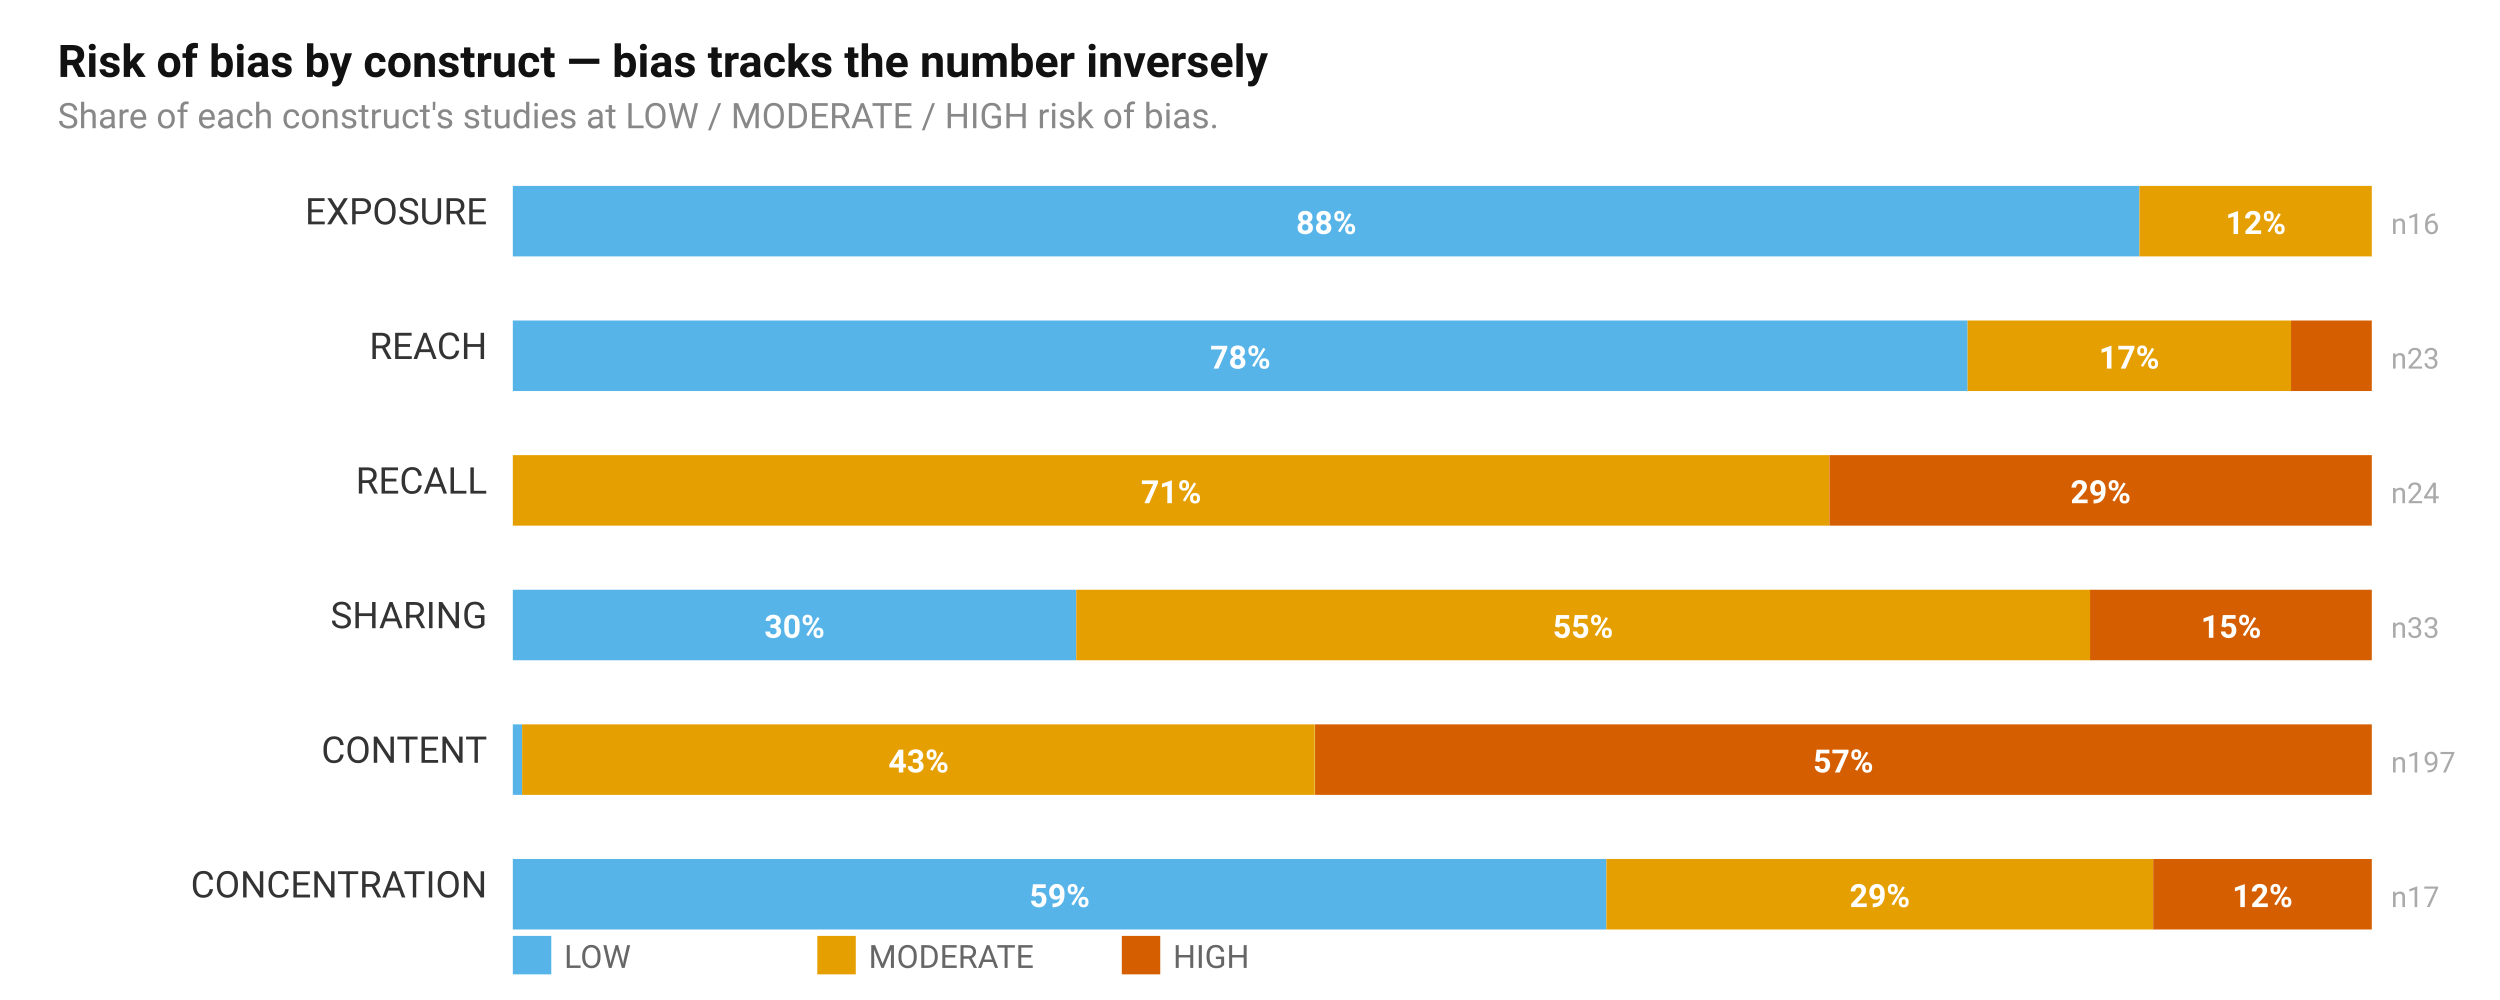
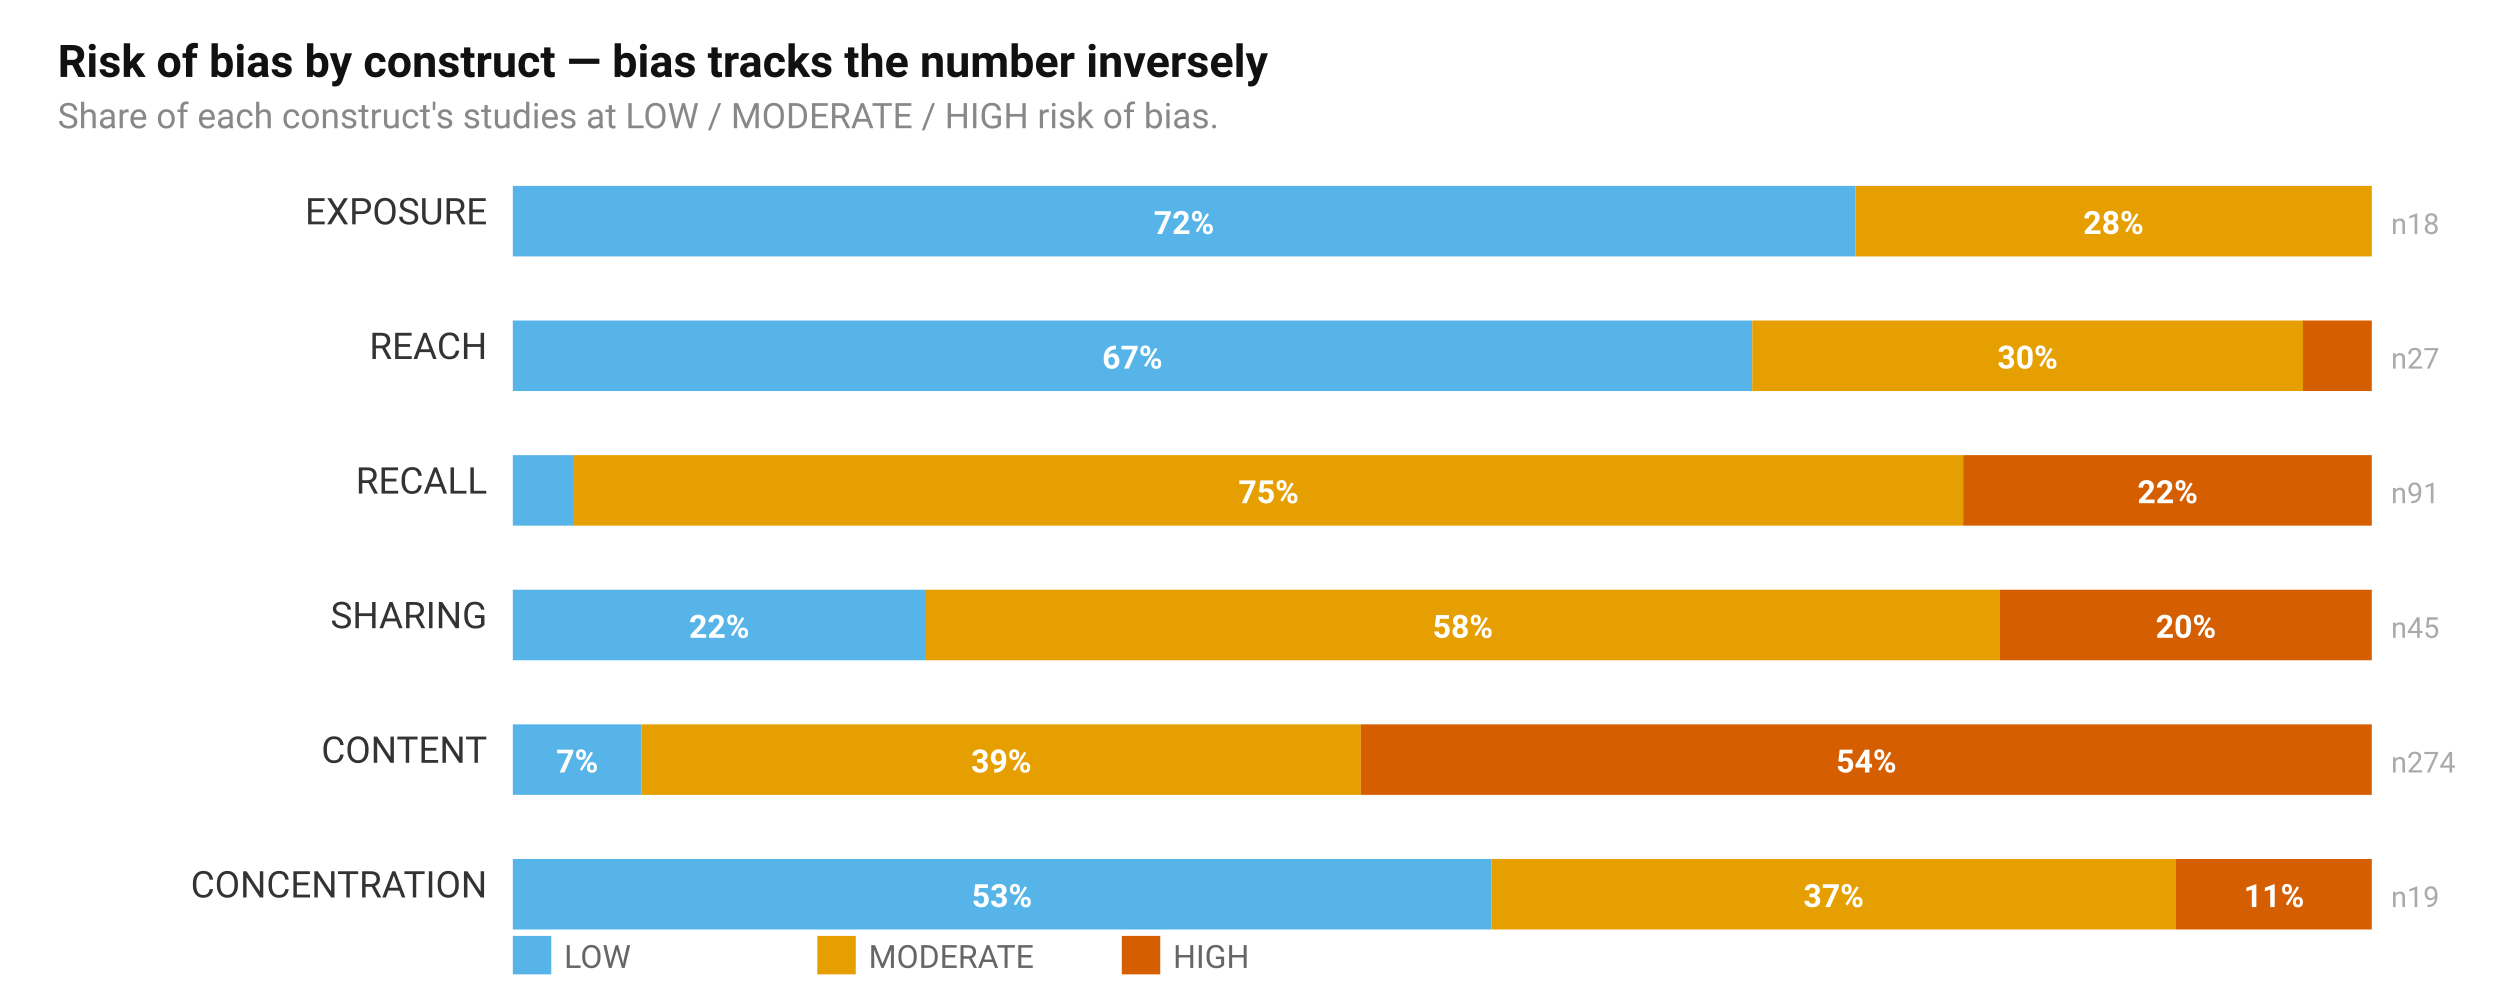
<svg xmlns="http://www.w3.org/2000/svg" viewBox="0 0 780 312" font-family="-apple-system,Segoe UI,Roboto,sans-serif" width="780" height="312">
  <rect width="780" height="312" fill="#fff" />
  <text x="18.0" y="24.0" font-size="14" text-anchor="start" fill="#111" font-weight="bold">Risk of bias by construct — bias tracks the number inversely</text>
  <text x="18.0" y="40.0" font-size="11" text-anchor="start" fill="#888" font-weight="normal">Share of each construct's studies at LOW / MODERATE / HIGH risk of bias.</text>
  <text x="152.0" y="70.0" font-size="11.5" text-anchor="end" fill="#333" font-weight="normal">EXPOSURE</text>
-   <rect x="160.0" y="58.0" width="507.5" height="22.0" fill="#56B4E9" />
-   <text x="413.8" y="73.0" font-size="10" text-anchor="middle" fill="#fff" font-weight="bold">88%</text>
-   <rect x="667.5" y="58.0" width="72.5" height="22.0" fill="#E69F00" />
-   <text x="703.8" y="73.0" font-size="10" text-anchor="middle" fill="#fff" font-weight="bold">12%</text>
-   <text x="746.0" y="73.0" font-size="9" text-anchor="start" fill="#aaa" font-weight="normal">n16</text>
+   <rect x="160.0" y="58.0" width="418.9" height="22.0" fill="#56B4E9" />
+   <text x="369.4" y="73.0" font-size="10" text-anchor="middle" fill="#fff" font-weight="bold">72%</text>
+   <rect x="578.9" y="58.0" width="161.1" height="22.0" fill="#E69F00" />
+   <text x="659.4" y="73.0" font-size="10" text-anchor="middle" fill="#fff" font-weight="bold">28%</text>
+   <text x="746.0" y="73.0" font-size="9" text-anchor="start" fill="#aaa" font-weight="normal">n18</text>
  <text x="152.0" y="112.0" font-size="11.5" text-anchor="end" fill="#333" font-weight="normal">REACH</text>
-   <rect x="160.0" y="100.0" width="453.9" height="22.0" fill="#56B4E9" />
-   <text x="387.0" y="115.0" font-size="10" text-anchor="middle" fill="#fff" font-weight="bold">78%</text>
-   <rect x="613.9" y="100.0" width="100.9" height="22.0" fill="#E69F00" />
-   <text x="664.3" y="115.0" font-size="10" text-anchor="middle" fill="#fff" font-weight="bold">17%</text>
-   <rect x="714.8" y="100.0" width="25.2" height="22.0" fill="#D55E00" />
-   <text x="746.0" y="115.0" font-size="9" text-anchor="start" fill="#aaa" font-weight="normal">n23</text>
+   <rect x="160.0" y="100.0" width="386.7" height="22.0" fill="#56B4E9" />
+   <text x="353.3" y="115.0" font-size="10" text-anchor="middle" fill="#fff" font-weight="bold">67%</text>
+   <rect x="546.7" y="100.0" width="171.9" height="22.0" fill="#E69F00" />
+   <text x="632.6" y="115.0" font-size="10" text-anchor="middle" fill="#fff" font-weight="bold">30%</text>
+   <rect x="718.5" y="100.0" width="21.5" height="22.0" fill="#D55E00" />
+   <text x="746.0" y="115.0" font-size="9" text-anchor="start" fill="#aaa" font-weight="normal">n27</text>
  <text x="152.0" y="154.0" font-size="11.5" text-anchor="end" fill="#333" font-weight="normal">RECALL</text>
-   <rect x="160.0" y="142.0" width="410.8" height="22.0" fill="#E69F00" />
-   <text x="365.4" y="157.0" font-size="10" text-anchor="middle" fill="#fff" font-weight="bold">71%</text>
-   <rect x="570.8" y="142.0" width="169.2" height="22.0" fill="#D55E00" />
-   <text x="655.4" y="157.0" font-size="10" text-anchor="middle" fill="#fff" font-weight="bold">29%</text>
-   <text x="746.0" y="157.0" font-size="9" text-anchor="start" fill="#aaa" font-weight="normal">n24</text>
+   <rect x="160.0" y="142.0" width="19.1" height="22.0" fill="#56B4E9" />
+   <rect x="179.1" y="142.0" width="433.4" height="22.0" fill="#E69F00" />
+   <text x="395.8" y="157.0" font-size="10" text-anchor="middle" fill="#fff" font-weight="bold">75%</text>
+   <rect x="612.5" y="142.0" width="127.5" height="22.0" fill="#D55E00" />
+   <text x="676.3" y="157.0" font-size="10" text-anchor="middle" fill="#fff" font-weight="bold">22%</text>
+   <text x="746.0" y="157.0" font-size="9" text-anchor="start" fill="#aaa" font-weight="normal">n91</text>
  <text x="152.0" y="196.0" font-size="11.5" text-anchor="end" fill="#333" font-weight="normal">SHARING</text>
-   <rect x="160.0" y="184.0" width="175.8" height="22.0" fill="#56B4E9" />
-   <text x="247.9" y="199.0" font-size="10" text-anchor="middle" fill="#fff" font-weight="bold">30%</text>
-   <rect x="335.8" y="184.0" width="316.4" height="22.0" fill="#E69F00" />
-   <text x="493.9" y="199.0" font-size="10" text-anchor="middle" fill="#fff" font-weight="bold">55%</text>
-   <rect x="652.1" y="184.0" width="87.9" height="22.0" fill="#D55E00" />
-   <text x="696.1" y="199.0" font-size="10" text-anchor="middle" fill="#fff" font-weight="bold">15%</text>
-   <text x="746.0" y="199.0" font-size="9" text-anchor="start" fill="#aaa" font-weight="normal">n33</text>
+   <rect x="160.0" y="184.0" width="128.9" height="22.0" fill="#56B4E9" />
+   <text x="224.4" y="199.0" font-size="10" text-anchor="middle" fill="#fff" font-weight="bold">22%</text>
+   <rect x="288.9" y="184.0" width="335.1" height="22.0" fill="#E69F00" />
+   <text x="456.4" y="199.0" font-size="10" text-anchor="middle" fill="#fff" font-weight="bold">58%</text>
+   <rect x="624.0" y="184.0" width="116.0" height="22.0" fill="#D55E00" />
+   <text x="682.0" y="199.0" font-size="10" text-anchor="middle" fill="#fff" font-weight="bold">20%</text>
+   <text x="746.0" y="199.0" font-size="9" text-anchor="start" fill="#aaa" font-weight="normal">n45</text>
  <text x="152.0" y="238.0" font-size="11.5" text-anchor="end" fill="#333" font-weight="normal">CONTENT</text>
-   <rect x="160.0" y="226.0" width="2.9" height="22.0" fill="#56B4E9" />
-   <rect x="162.9" y="226.0" width="247.3" height="22.0" fill="#E69F00" />
-   <text x="286.6" y="241.0" font-size="10" text-anchor="middle" fill="#fff" font-weight="bold">43%</text>
-   <rect x="410.3" y="226.0" width="329.7" height="22.0" fill="#D55E00" />
-   <text x="575.1" y="241.0" font-size="10" text-anchor="middle" fill="#fff" font-weight="bold">57%</text>
-   <text x="746.0" y="241.0" font-size="9" text-anchor="start" fill="#aaa" font-weight="normal">n197</text>
+   <rect x="160.0" y="226.0" width="40.2" height="22.0" fill="#56B4E9" />
+   <text x="180.1" y="241.0" font-size="10" text-anchor="middle" fill="#fff" font-weight="bold">7%</text>
+   <rect x="200.2" y="226.0" width="224.4" height="22.0" fill="#E69F00" />
+   <text x="312.4" y="241.0" font-size="10" text-anchor="middle" fill="#fff" font-weight="bold">39%</text>
+   <rect x="424.6" y="226.0" width="315.4" height="22.0" fill="#D55E00" />
+   <text x="582.3" y="241.0" font-size="10" text-anchor="middle" fill="#fff" font-weight="bold">54%</text>
+   <text x="746.0" y="241.0" font-size="9" text-anchor="start" fill="#aaa" font-weight="normal">n274</text>
  <text x="152.0" y="280.0" font-size="11.5" text-anchor="end" fill="#333" font-weight="normal">CONCENTRATION</text>
-   <rect x="160.0" y="268.0" width="341.2" height="22.0" fill="#56B4E9" />
-   <text x="330.6" y="283.0" font-size="10" text-anchor="middle" fill="#fff" font-weight="bold">59%</text>
-   <rect x="501.2" y="268.0" width="170.6" height="22.0" fill="#E69F00" />
-   <text x="586.5" y="283.0" font-size="10" text-anchor="middle" fill="#fff" font-weight="bold">29%</text>
-   <rect x="671.8" y="268.0" width="68.2" height="22.0" fill="#D55E00" />
-   <text x="705.9" y="283.0" font-size="10" text-anchor="middle" fill="#fff" font-weight="bold">12%</text>
-   <text x="746.0" y="283.0" font-size="9" text-anchor="start" fill="#aaa" font-weight="normal">n17</text>
+   <rect x="160.0" y="268.0" width="305.3" height="22.0" fill="#56B4E9" />
+   <text x="312.6" y="283.0" font-size="10" text-anchor="middle" fill="#fff" font-weight="bold">53%</text>
+   <rect x="465.3" y="268.0" width="213.7" height="22.0" fill="#E69F00" />
+   <text x="572.1" y="283.0" font-size="10" text-anchor="middle" fill="#fff" font-weight="bold">37%</text>
+   <rect x="678.9" y="268.0" width="61.1" height="22.0" fill="#D55E00" />
+   <text x="709.5" y="283.0" font-size="10" text-anchor="middle" fill="#fff" font-weight="bold">11%</text>
+   <text x="746.0" y="283.0" font-size="9" text-anchor="start" fill="#aaa" font-weight="normal">n19</text>
  <rect x="160.0" y="292.0" width="12.0" height="12.0" fill="#56B4E9" />
  <text x="176.0" y="302.0" font-size="10" text-anchor="start" fill="#666" font-weight="normal">LOW</text>
  <rect x="255.0" y="292.0" width="12.0" height="12.0" fill="#E69F00" />
  <text x="271.0" y="302.0" font-size="10" text-anchor="start" fill="#666" font-weight="normal">MODERATE</text>
  <rect x="350.0" y="292.0" width="12.0" height="12.0" fill="#D55E00" />
  <text x="366.0" y="302.0" font-size="10" text-anchor="start" fill="#666" font-weight="normal">HIGH</text>
</svg>
